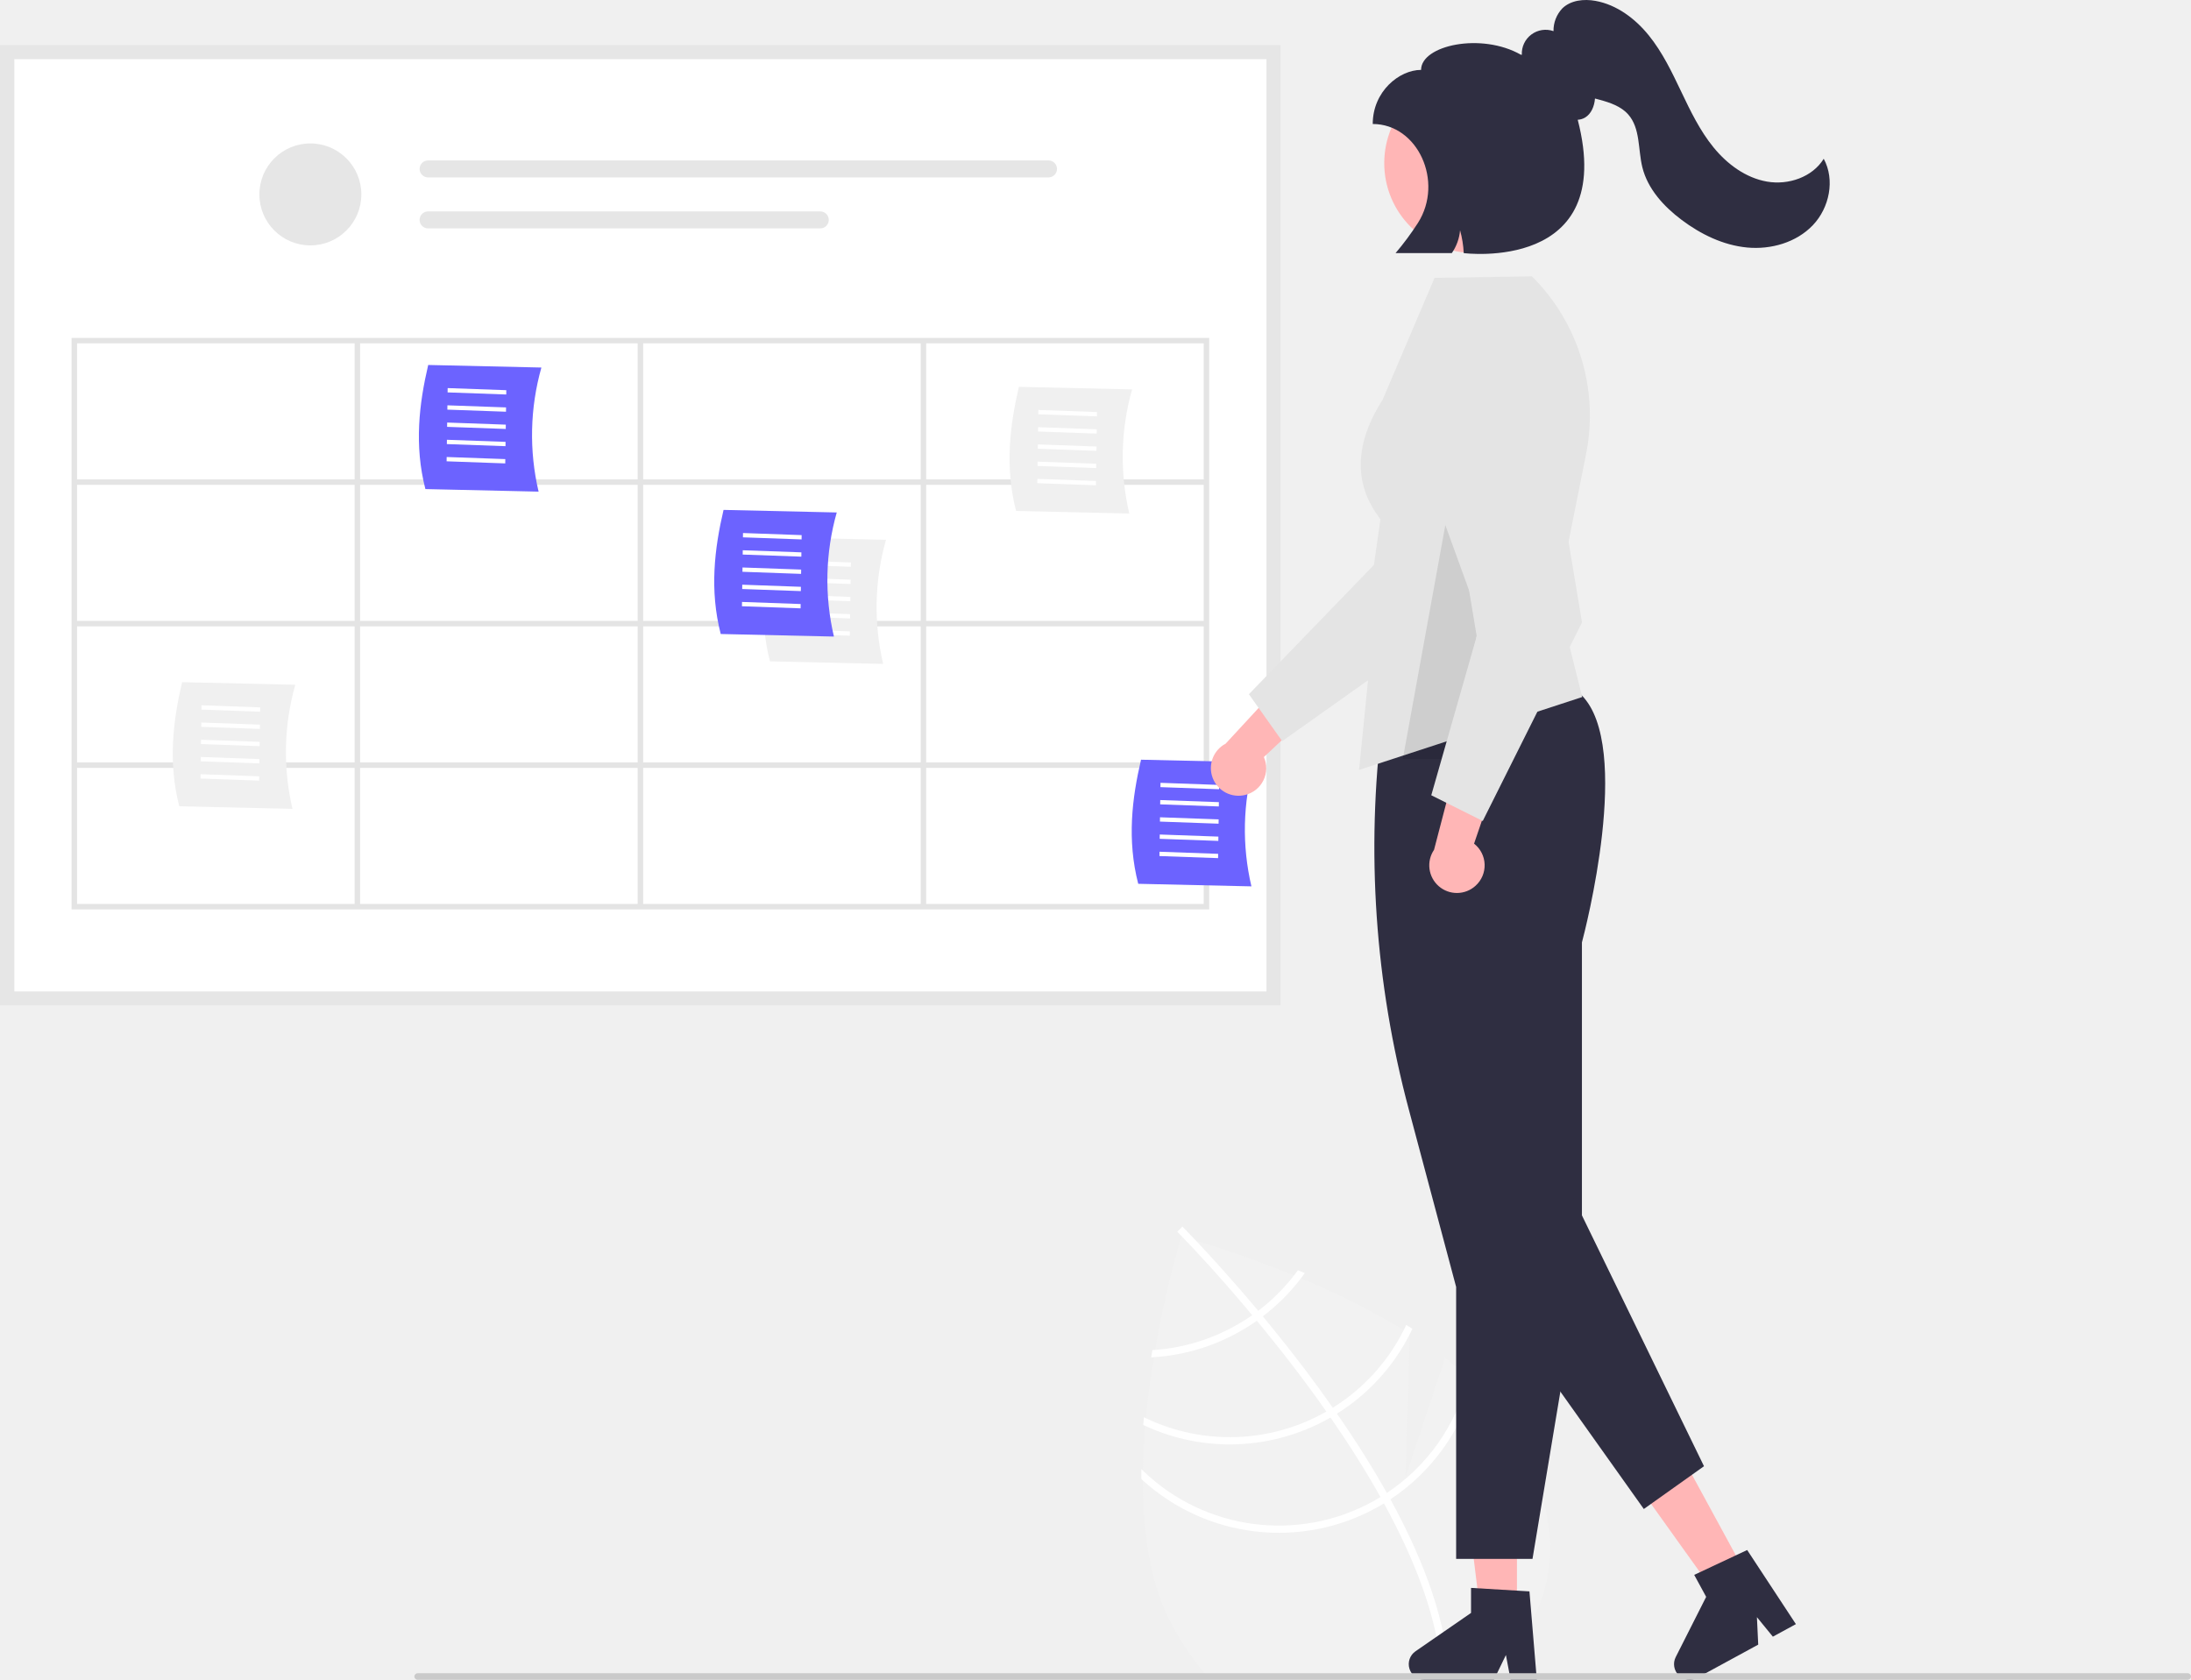
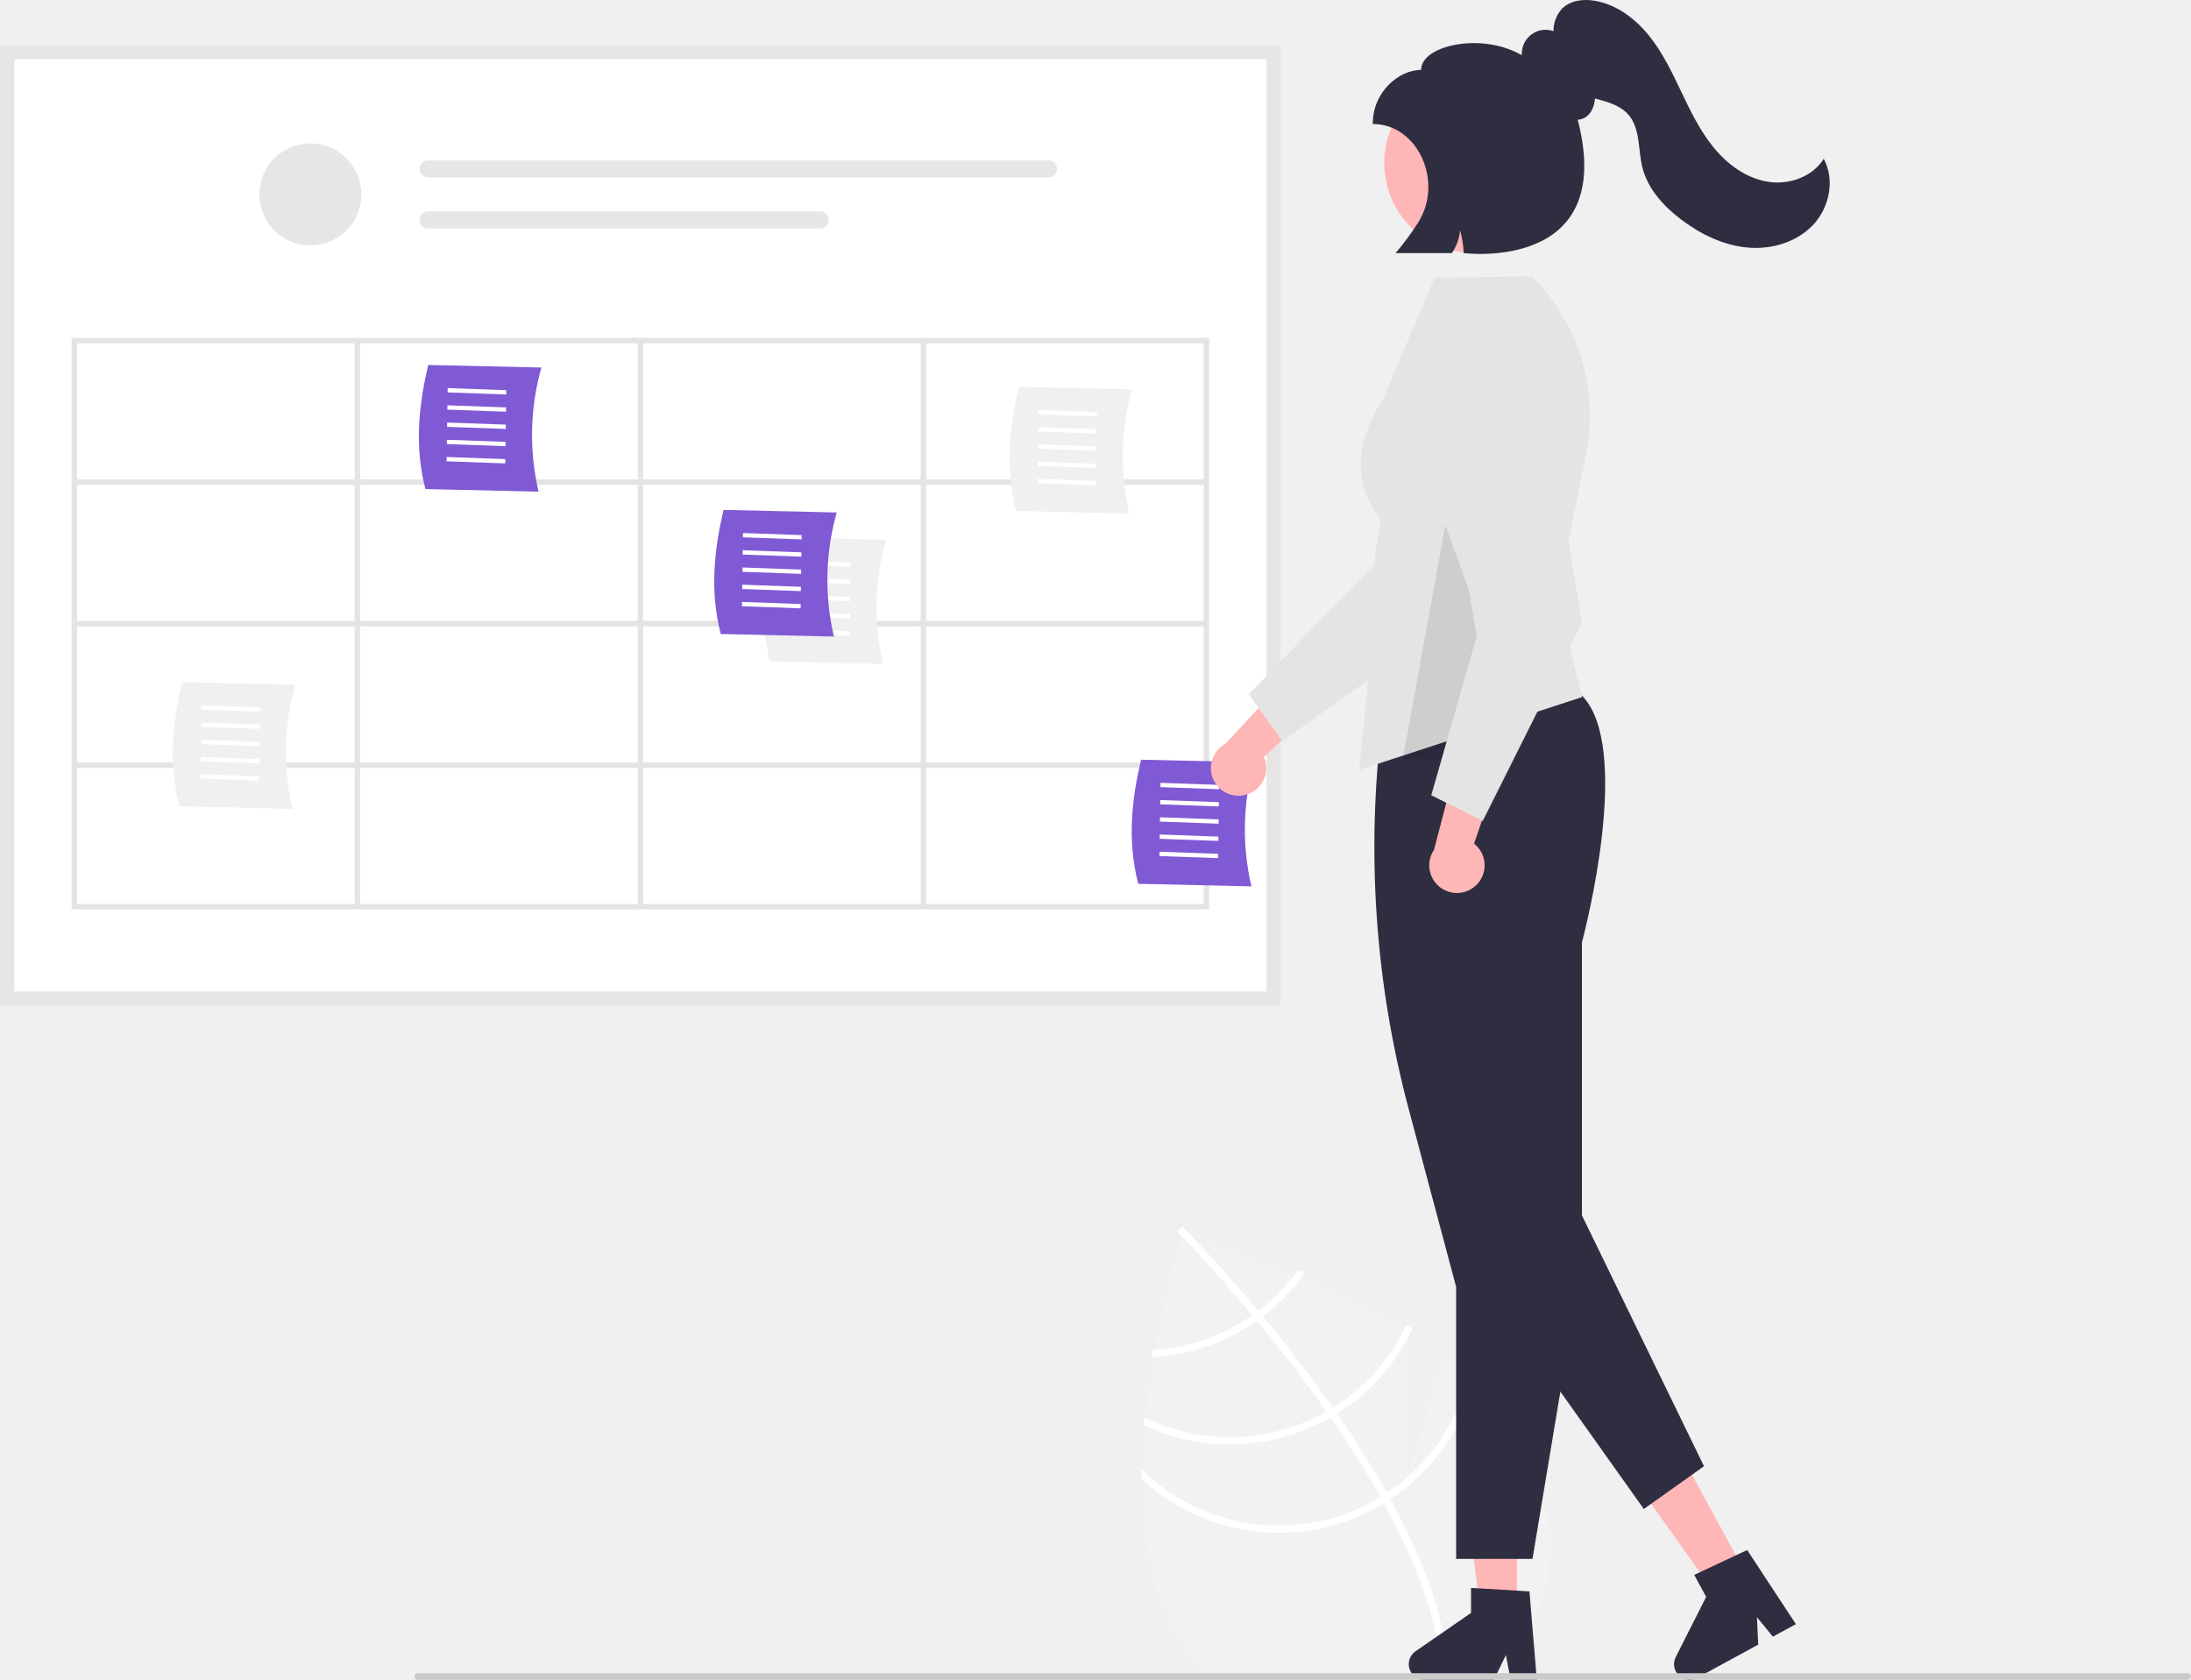
<svg xmlns="http://www.w3.org/2000/svg" data-name="Layer 1" width="801.197" height="614.273" viewBox="0 0 801.197 614.273">
  <path d="M743.174,755.175c-.781.666-1.587,1.316-2.401,1.957H641.901c-.567-.642-1.135-1.291-1.694-1.957a109.348,109.348,0,0,1-11.999-17.641c-8.117-14.623-10.914-33.793-10.914-53.318,0-1.193.008-2.385.033-3.578.091-5.477.395-10.963.847-16.358.082-.938.165-1.867.255-2.796.732-7.739,1.76-15.272,2.928-22.312.148-.896.296-1.785.452-2.665a365.995,365.995,0,0,1,9.557-41.425s.132.033.386.099c.732.206,2.484.691,5.058,1.456,7.089,2.105,20.404,6.349,35.759,12.657.839.337,1.686.691,2.541,1.053A283.267,283.267,0,0,1,712.728,629.237c.749.452,1.489.913,2.229,1.373v.066l-1.62,52.446,14.475-43.662q4.429,3.368,8.463,6.982c.74.658,1.48,1.332,2.196,2.031a81.027,81.027,0,0,1,15.461,19.286C775.586,706.8,766.498,735.502,743.174,755.175Z" transform="translate(-199.4014 -142.8637)" fill="#f2f2f2" />
  <path d="M729.234,757.132h-2.632c-.016-.65-.041-1.299-.082-1.957-1.061-19.73-9.523-41.516-21.046-62.545-.411-.765-.83-1.546-1.275-2.311-5.593-10.001-11.827-19.787-18.266-29.089-.494-.724-1.004-1.456-1.514-2.179-8.57-12.229-17.419-23.546-25.413-33.209-.559-.691-1.135-1.365-1.702-2.031-11.851-14.211-21.63-24.566-25.553-28.629-.584-.6-1.036-1.061-1.348-1.382-.288-.313-.461-.477-.494-.51l.921-.921.008-.025.938-.921c.033.041.6.584,1.603,1.628.847.864,2.007,2.072,3.43,3.586,4.967,5.264,13.183,14.22,22.691,25.577.551.658,1.118,1.341,1.686,2.023,6.489,7.838,13.521,16.72,20.487,26.268q2.627,3.602,5.099,7.147c.518.724,1.028,1.447,1.521,2.171q10.449,15.075,18.25,28.999l1.299,2.327c13.258,24.179,20.396,45.595,21.318,64.026C729.193,755.832,729.218,756.482,729.234,757.132Z" transform="translate(-199.4014 -142.8637)" fill="#fff" />
  <path d="M674.017,607.369c-.469.65-.946,1.291-1.447,1.925a70.242,70.242,0,0,1-13.068,12.92c-.716.526-1.448,1.069-2.196,1.595a72.04,72.04,0,0,1-6.333,3.948,70.825,70.825,0,0,1-29.163,8.751c-.329.033-.666.058-.995.074-.148.88-.288,1.76-.444,2.656.329-.016.658-.033.987-.066a73.306,73.306,0,0,0,30.898-9.104,75.178,75.178,0,0,0,6.752-4.227c.74-.518,1.464-1.061,2.179-1.604a73.267,73.267,0,0,0,13.924-13.891c.477-.633.946-1.275,1.406-1.916C675.662,608.068,674.831,607.714,674.017,607.369Z" transform="translate(-199.4014 -142.8637)" fill="#fff" />
  <path d="M713.625,627.378c-.288.625-.592,1.242-.897,1.859a70.842,70.842,0,0,1-25.955,28.415c-.773.485-1.554.954-2.352,1.398-.239.14-.493.288-.732.419a71.278,71.278,0,0,1-65.259,2.015c-.247-.115-.485-.23-.724-.345-.09.938-.173,1.875-.238,2.821.23.107.469.222.707.321a73.88,73.88,0,0,0,66.789-2.5c.329-.181.65-.362.971-.551.798-.461,1.587-.929,2.36-1.406a73.401,73.401,0,0,0,26.663-29.147c.321-.617.625-1.242.921-1.875C715.13,628.324,714.381,627.847,713.625,627.378Z" transform="translate(-199.4014 -142.8637)" fill="#fff" />
  <path d="M736.71,644.575c-.14.625-.28,1.25-.436,1.867a71.08,71.08,0,0,1-29.73,42.379c-.765.518-1.554,1.012-2.344,1.497-.847.51-1.694,1.02-2.566,1.497a71.459,71.459,0,0,1-84.307-11.177c-.189-.173-.37-.354-.551-.535,0,1.225-.008,2.434.008,3.652.164.156.337.313.51.461a74.083,74.083,0,0,0,85.623,9.91c.872-.477,1.727-.97,2.558-1.497.806-.477,1.587-.971,2.368-1.48a73.808,73.808,0,0,0,30.627-42.675c.156-.592.312-1.184.452-1.785C738.207,645.965,737.459,645.282,736.71,644.575Z" transform="translate(-199.4014 -142.8637)" fill="#fff" />
  <path d="M667.757,510.652H199.401v-351.389H667.757Z" transform="translate(-199.4014 -142.8637)" fill="#fff" />
  <circle cx="113.491" cy="71.094" r="18.643" fill="#e6e6e6" />
  <path d="M355.949,201.529a3.107,3.107,0,0,0,0,6.214H582.808a3.107,3.107,0,0,0,0-6.214Z" transform="translate(-199.4014 -142.8637)" fill="#e6e6e6" />
  <path d="M355.949,220.172a3.107,3.107,0,1,0-.013,6.214H499.358a3.107,3.107,0,1,0,0-6.214Z" transform="translate(-199.4014 -142.8637)" fill="#e6e6e6" />
  <path d="M667.757,510.652H199.401v-351.389H667.757Zm-463.113-5.242H662.515V164.505H204.643Z" transform="translate(-199.4014 -142.8637)" fill="#e6e6e6" />
  <path d="M225.579,266.422v209h416v-209Zm414,51.75h-101.5v-49.75h101.5Zm-205,0v-49.75h101.5v49.75Zm101.5,2v49.75h-101.5v-49.75Zm-103.5-2h-101.5v-49.75h101.5Zm0,2v49.75h-101.5v-49.75Zm-103.5,49.75h-101.5v-49.75h101.5Zm0,2v49.75h-101.5v-49.75Zm2,0h101.5v49.75h-101.5Zm101.5,51.75v49.75h-101.5v-49.75Zm2,0h101.5v49.75h-101.5Zm0-2v-49.75h101.5v49.75Zm103.5-49.75h101.5v49.75h-101.5Zm0-2v-49.75h101.5v49.75Zm-209-101.5v49.75h-101.5v-49.75Zm-101.5,155.25h101.5v49.75h-101.5Zm310.5,49.75v-49.75h101.5v49.75Z" transform="translate(-199.4014 -142.8637)" fill="#e4e4e4" />
-   <path d="M396.351,322.649l-41.393-.937c-4.14-16.039-2.276-31.31,1.028-45.382l41.393.937A90.629,90.629,0,0,0,396.351,322.649Z" transform="translate(-199.4014 -142.8637)" fill="#6c63ff" />
+   <path d="M396.351,322.649l-41.393-.937c-4.14-16.039-2.276-31.31,1.028-45.382l41.393.937A90.629,90.629,0,0,0,396.351,322.649Z" transform="translate(-199.4014 -142.8637)" fill="#805ad5" />
  <polygon points="163.676 143.496 163.698 141.921 185.143 142.687 185.12 144.262 163.676 143.496" fill="#fff" />
  <polygon points="163.586 149.796 163.608 148.221 185.052 148.988 185.03 150.563 163.586 149.796" fill="#fff" />
  <polygon points="163.495 156.096 163.518 154.521 184.962 155.288 184.94 156.863 163.495 156.096" fill="#fff" />
  <polygon points="163.405 162.396 163.427 160.821 184.872 161.588 184.849 163.163 163.405 162.396" fill="#fff" />
  <polygon points="163.315 168.696 163.337 167.121 184.782 167.888 184.759 169.463 163.315 168.696" fill="#fff" />
  <path d="M306.351,438.649l-41.393-.937c-4.14-16.039-2.276-31.31,1.028-45.382l41.393.937A90.629,90.629,0,0,0,306.351,438.649Z" transform="translate(-199.4014 -142.8637)" fill="#f0f0f0" />
  <polygon points="73.676 259.496 73.698 257.921 95.143 258.687 95.12 260.262 73.676 259.496" fill="#fff" />
  <polygon points="73.586 265.796 73.608 264.221 95.052 264.988 95.03 266.563 73.586 265.796" fill="#fff" />
  <polygon points="73.495 272.096 73.518 270.521 94.962 271.288 94.94 272.863 73.495 272.096" fill="#fff" />
  <polygon points="73.405 278.396 73.427 276.821 94.872 277.588 94.849 279.163 73.405 278.396" fill="#fff" />
  <polygon points="73.315 284.696 73.337 283.121 94.782 283.888 94.759 285.463 73.315 284.696" fill="#fff" />
  <path d="M522.351,385.649l-41.393-.937c-4.14-16.039-2.276-31.31,1.028-45.382l41.393.937A90.629,90.629,0,0,0,522.351,385.649Z" transform="translate(-199.4014 -142.8637)" fill="#f0f0f0" />
  <polygon points="289.676 206.496 289.698 204.921 311.143 205.687 311.12 207.262 289.676 206.496" fill="#fff" />
  <polygon points="289.586 212.796 289.608 211.221 311.052 211.988 311.03 213.563 289.586 212.796" fill="#fff" />
  <polygon points="289.495 219.096 289.518 217.521 310.962 218.288 310.94 219.863 289.495 219.096" fill="#fff" />
  <polygon points="289.405 225.396 289.427 223.821 310.872 224.588 310.849 226.163 289.405 225.396" fill="#fff" />
  <polygon points="289.315 231.696 289.337 230.121 310.782 230.888 310.759 232.463 289.315 231.696" fill="#fff" />
-   <path d="M504.351,375.649l-41.393-.937c-4.14-16.039-2.276-31.31,1.028-45.382l41.393.937A90.629,90.629,0,0,0,504.351,375.649Z" transform="translate(-199.4014 -142.8637)" fill="#6c63ff" />
+   <path d="M504.351,375.649l-41.393-.937c-4.14-16.039-2.276-31.31,1.028-45.382l41.393.937A90.629,90.629,0,0,0,504.351,375.649Z" transform="translate(-199.4014 -142.8637)" fill="#805ad5" />
  <polygon points="271.676 196.496 271.698 194.921 293.143 195.687 293.12 197.262 271.676 196.496" fill="#fff" />
  <polygon points="271.586 202.796 271.608 201.221 293.052 201.988 293.03 203.563 271.586 202.796" fill="#fff" />
  <polygon points="271.495 209.096 271.518 207.521 292.962 208.288 292.94 209.863 271.495 209.096" fill="#fff" />
  <polygon points="271.405 215.396 271.427 213.821 292.872 214.588 292.849 216.163 271.405 215.396" fill="#fff" />
  <polygon points="271.315 221.696 271.337 220.121 292.782 220.888 292.759 222.463 271.315 221.696" fill="#fff" />
-   <path d="M657.017,466.999l-41.393-.937c-4.14-16.039-2.276-31.31,1.028-45.382l41.393.937A90.629,90.629,0,0,0,657.017,466.999Z" transform="translate(-199.4014 -142.8637)" fill="#6c63ff" />
+   <path d="M657.017,466.999l-41.393-.937c-4.14-16.039-2.276-31.31,1.028-45.382l41.393.937A90.629,90.629,0,0,0,657.017,466.999Z" transform="translate(-199.4014 -142.8637)" fill="#805ad5" />
  <polygon points="424.342 287.845 424.365 286.27 445.809 287.037 445.786 288.612 424.342 287.845" fill="#fff" />
  <polygon points="424.252 294.145 424.274 292.57 445.719 293.337 445.696 294.912 424.252 294.145" fill="#fff" />
  <polygon points="424.161 300.446 424.184 298.871 445.628 299.637 445.606 301.212 424.161 300.446" fill="#fff" />
  <polygon points="424.071 306.746 424.094 305.171 445.538 305.937 445.515 307.512 424.071 306.746" fill="#fff" />
  <polygon points="423.981 313.046 424.003 311.471 445.448 312.238 445.425 313.813 423.981 313.046" fill="#fff" />
  <path d="M612.351,330.649l-41.393-.937c-4.14-16.039-2.276-31.31,1.028-45.382l41.393.937A90.629,90.629,0,0,0,612.351,330.649Z" transform="translate(-199.4014 -142.8637)" fill="#f0f0f0" />
  <polygon points="379.676 151.496 379.698 149.921 401.143 150.687 401.12 152.262 379.676 151.496" fill="#fff" />
  <polygon points="379.586 157.796 379.608 156.221 401.052 156.988 401.03 158.563 379.586 157.796" fill="#fff" />
  <polygon points="379.495 164.096 379.518 162.521 400.962 163.288 400.94 164.863 379.495 164.096" fill="#fff" />
  <polygon points="379.405 170.396 379.427 168.821 400.872 169.588 400.849 171.163 379.405 170.396" fill="#fff" />
  <polygon points="379.315 176.696 379.337 175.121 400.782 175.888 400.759 177.463 379.315 176.696" fill="#fff" />
  <path d="M654.785,433.554a10.056,10.056,0,0,0,6.786-13.846L687.67,395.299l-18.056-4.339-22.016,23.845a10.11,10.11,0,0,0,7.186,18.75Z" transform="translate(-199.4014 -142.8637)" fill="#ffb6b6" />
  <path d="M668.267,413.892l-12.172-17.161,45.718-47.287,10.616-74.536a25.353,25.353,0,0,1,33.196-20.45h0a25.38,25.38,0,0,1,15.927,32.122l-27.085,80.358Z" transform="translate(-199.4014 -142.8637)" fill="#e4e4e4" />
  <polygon points="554.708 588.617 541.196 588.616 534.768 536.499 554.711 536.5 554.708 588.617" fill="#ffb6b6" />
  <path d="M761.378,757.136h-9.588l-1.711-9.052-4.383,9.052h-25.429a5.716,5.716,0,0,1-3.248-10.42l20.307-14.025v-9.151l21.359,1.275Z" transform="translate(-199.4014 -142.8637)" fill="#2f2e41" />
  <polygon points="638.069 574.867 626.2 581.325 595.643 538.619 613.16 529.088 638.069 574.867" fill="#ffb6b6" />
  <path d="M856.117,736.792l-8.422,4.583-5.83-7.133.477,10.046-22.336,12.154a5.716,5.716,0,0,1-7.834-7.6l11.134-22.025-4.374-8.038,19.371-9.089Z" transform="translate(-199.4014 -142.8637)" fill="#2f2e41" />
  <path d="M759.802,712.922H731.878V613.487l-17.287-64.826a371.106,371.106,0,0,1-9.709-142.301l.024-.195.15-.126c.444-.373,44.689-36.957,72.675-8.971,18.864,18.864,1.138,86.696.146,90.419V604.422Z" transform="translate(-199.4014 -142.8637)" fill="#2f2e41" />
  <path d="M696.378,424.422l9-90c-1.169-2.454-18-18-.402-45.333l19.008-44.618,35.597-.553.15.15a71.703,71.703,0,0,1,19.648,64.894l-10.489,52.447,9.088,36.354Z" transform="translate(-199.4014 -142.8637)" fill="#e4e4e4" />
  <polygon points="543.742 471.137 601.106 551.824 623.111 536.179 575.202 437.728 543.742 471.137" fill="#2f2e41" />
  <circle cx="539.056" cy="59.668" r="32.87" fill="#ffb6b6" />
  <polygon points="530.977 178.558 539.977 232.558 530.977 277.558 512.977 277.558 521.159 232.558 530.977 178.558" opacity="0.1" />
  <path d="M738.965,466.787a10.056,10.056,0,0,0-.532-15.41l11.532-33.823-17.972,4.673-8.196,31.402A10.11,10.11,0,0,0,738.965,466.787Z" transform="translate(-199.4014 -142.8637)" fill="#ffb6b6" />
  <path d="M741.602,443.093l-18.818-9.409L740.853,370.44l-25.729-70.755a25.353,25.353,0,0,1,19.658-33.671h0A25.38,25.38,0,0,1,763.957,286.854l13.941,83.646Z" transform="translate(-199.4014 -142.8637)" fill="#e4e4e4" />
  <path d="M1000.599,755.942a1.187,1.187,0,0,1-1.19,1.19h-647.29a1.19,1.19,0,1,1,0-2.38h647.29A1.193,1.193,0,0,1,1000.599,755.942Z" transform="translate(-199.4014 -142.8637)" fill="#cacaca" />
  <path d="M866.296,200.925c-4.147,6.732-12.931,9.7-20.722,8.352-7.791-1.348-14.561-6.377-19.562-12.501-5-6.125-8.459-13.335-11.863-20.471-3.404-7.137-6.847-14.352-11.822-20.497-4.975-6.145-11.71-11.213-19.49-12.624-4.234-.768-9.03-.261-12.119,2.734a11.802,11.802,0,0,0-3.238,8.331,8.703,8.703,0,0,0-11.582,8.637c-.115-.002-.229-.01-.344-.01-14.496-8.242-36.499-3.454-36.499,5.546-7.954,0-17.676,7.855-17.676,19.784v0c16.448,0,26.128,21.075,16.526,36.186a103.288,103.288,0,0,1-8.18,11.031H730.293a17.137,17.137,0,0,0,3.018-8.371,38.504,38.504,0,0,1,1.346,8.371s56.185,7.24,41.683-48.763a5.868,5.868,0,0,0,2.718-.824c2.19-1.32,3.382-4.111,3.591-6.943q.813.217,1.621.434c3.866,1.044,7.881,2.396,10.534,5.394,4.484,5.068,3.541,12.761,5.169,19.329,1.964,7.921,7.838,14.328,14.364,19.228,7.011,5.265,15.201,9.265,23.93,10.096,8.729.83,18.017-1.824,24.065-8.172S870.487,208.626,866.296,200.925Z" transform="translate(-199.4014 -142.8637)" fill="#2f2e41" />
</svg>
